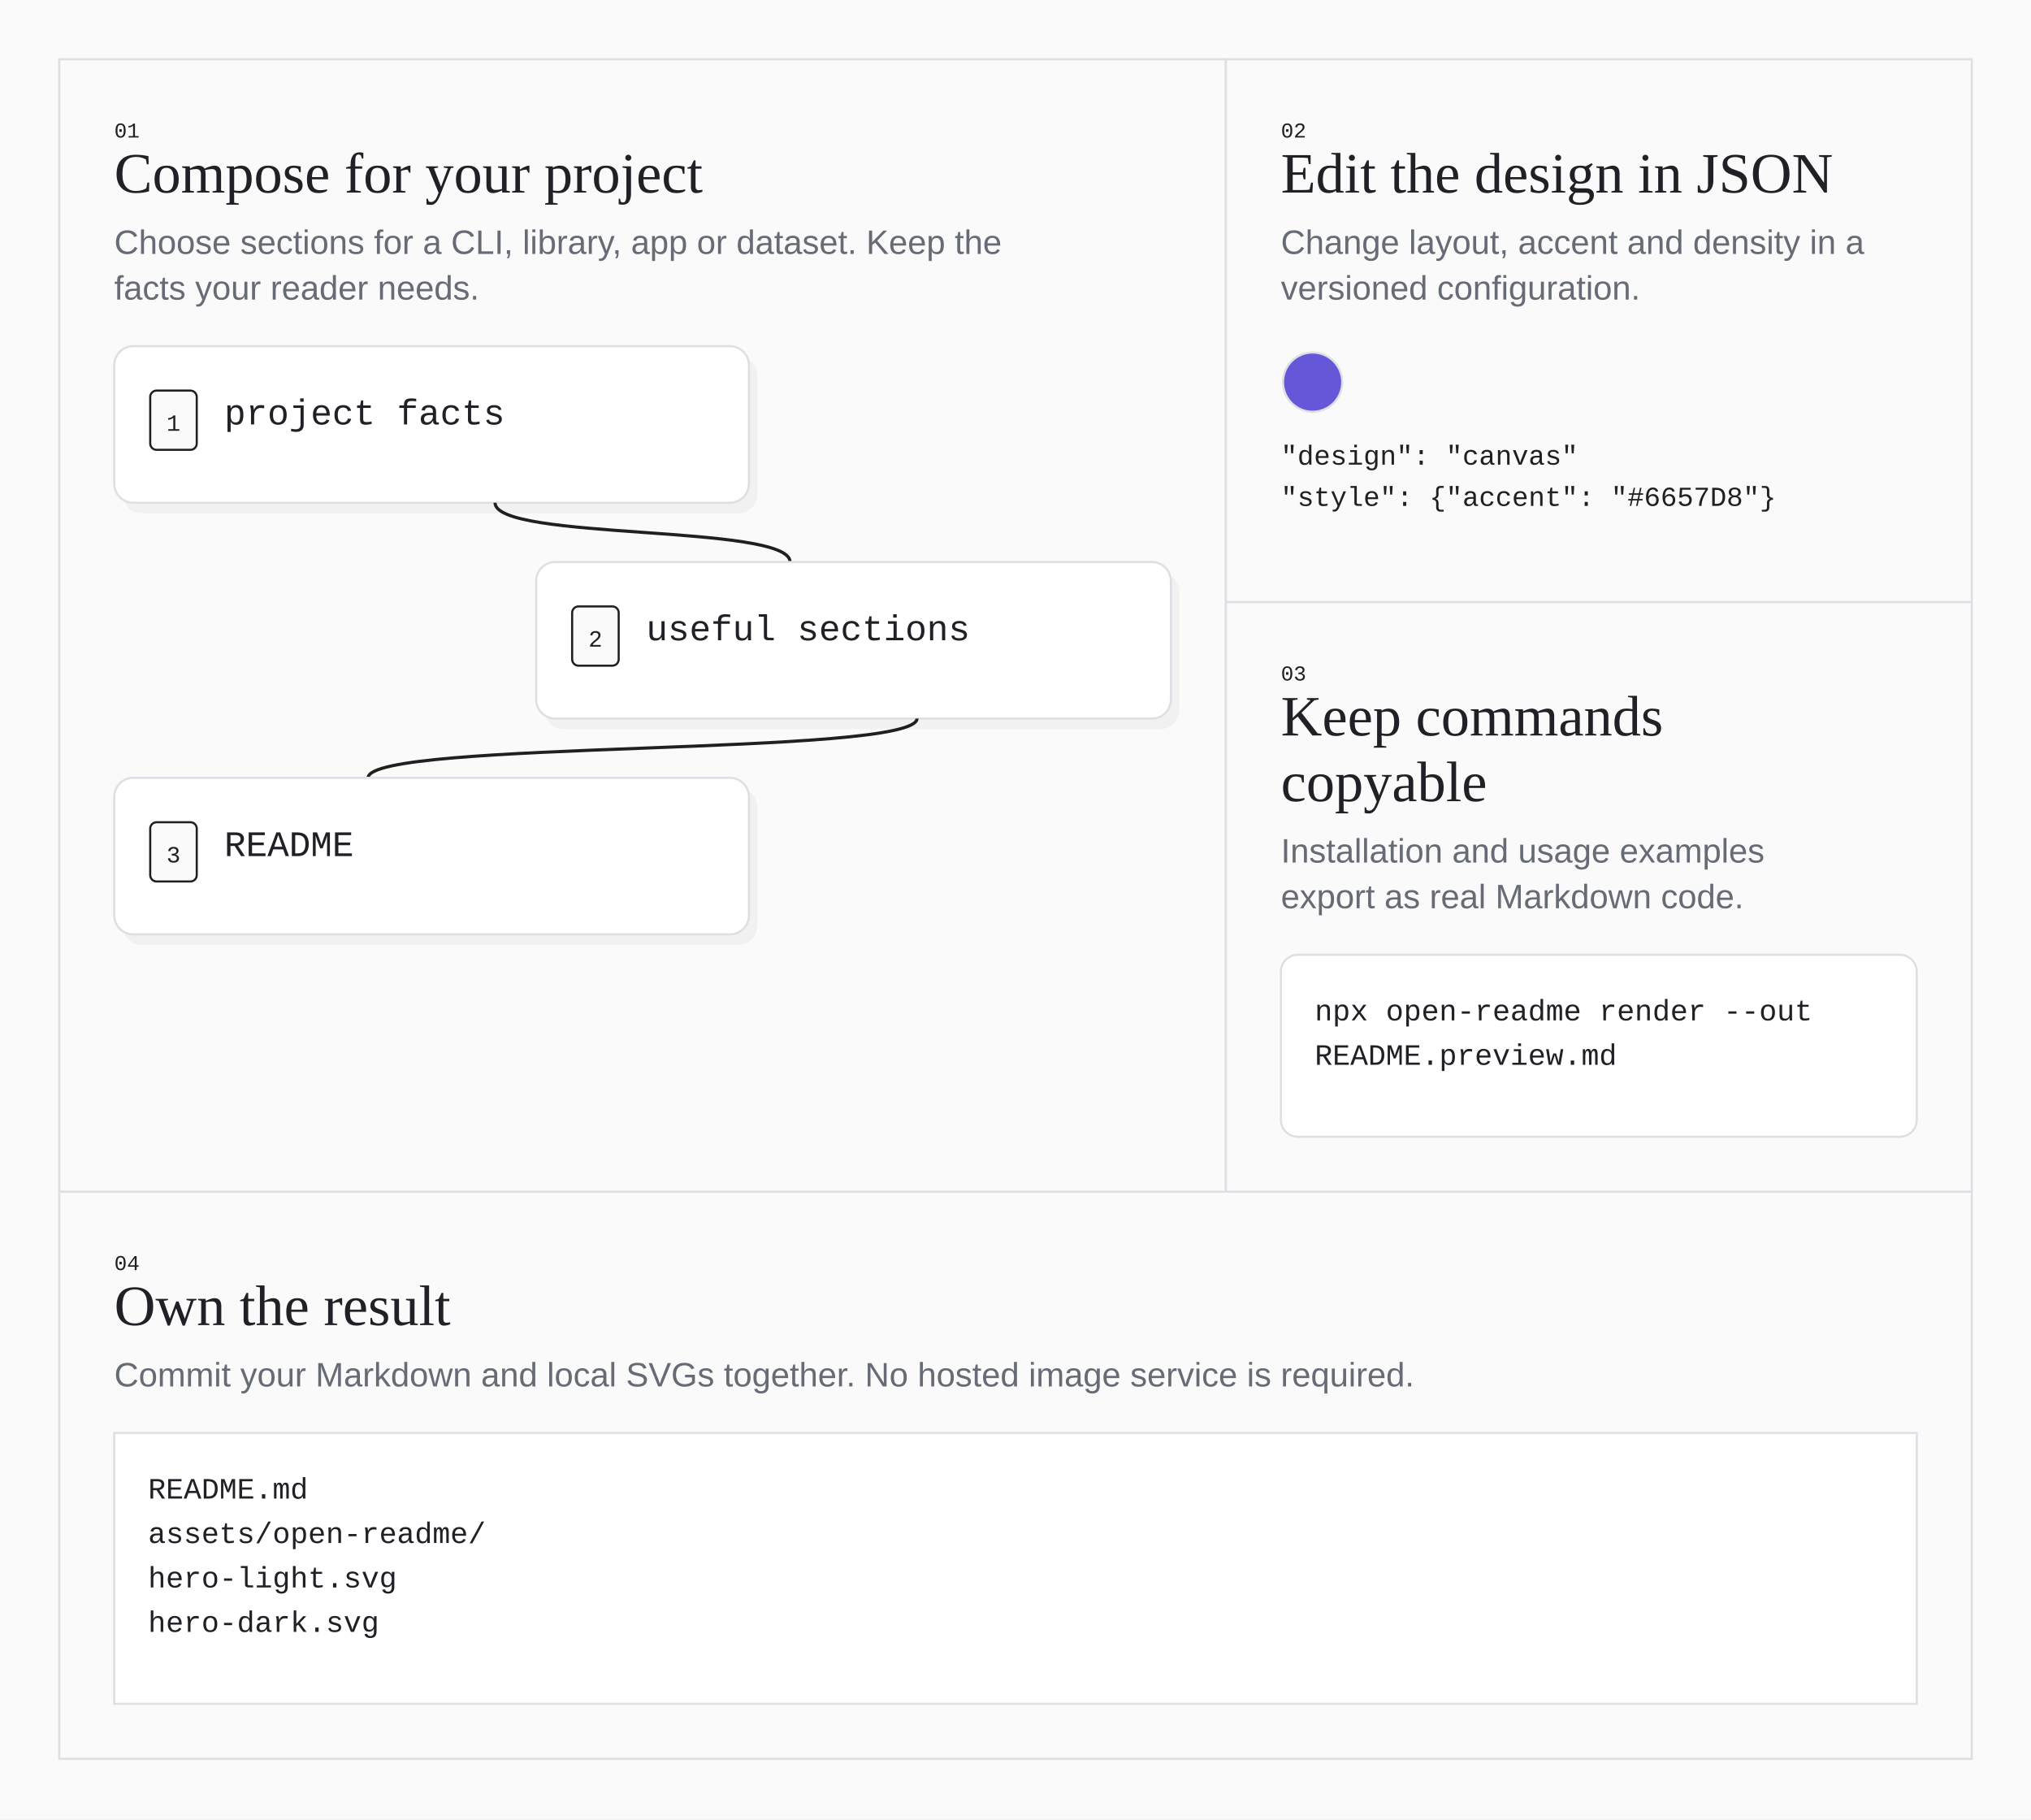
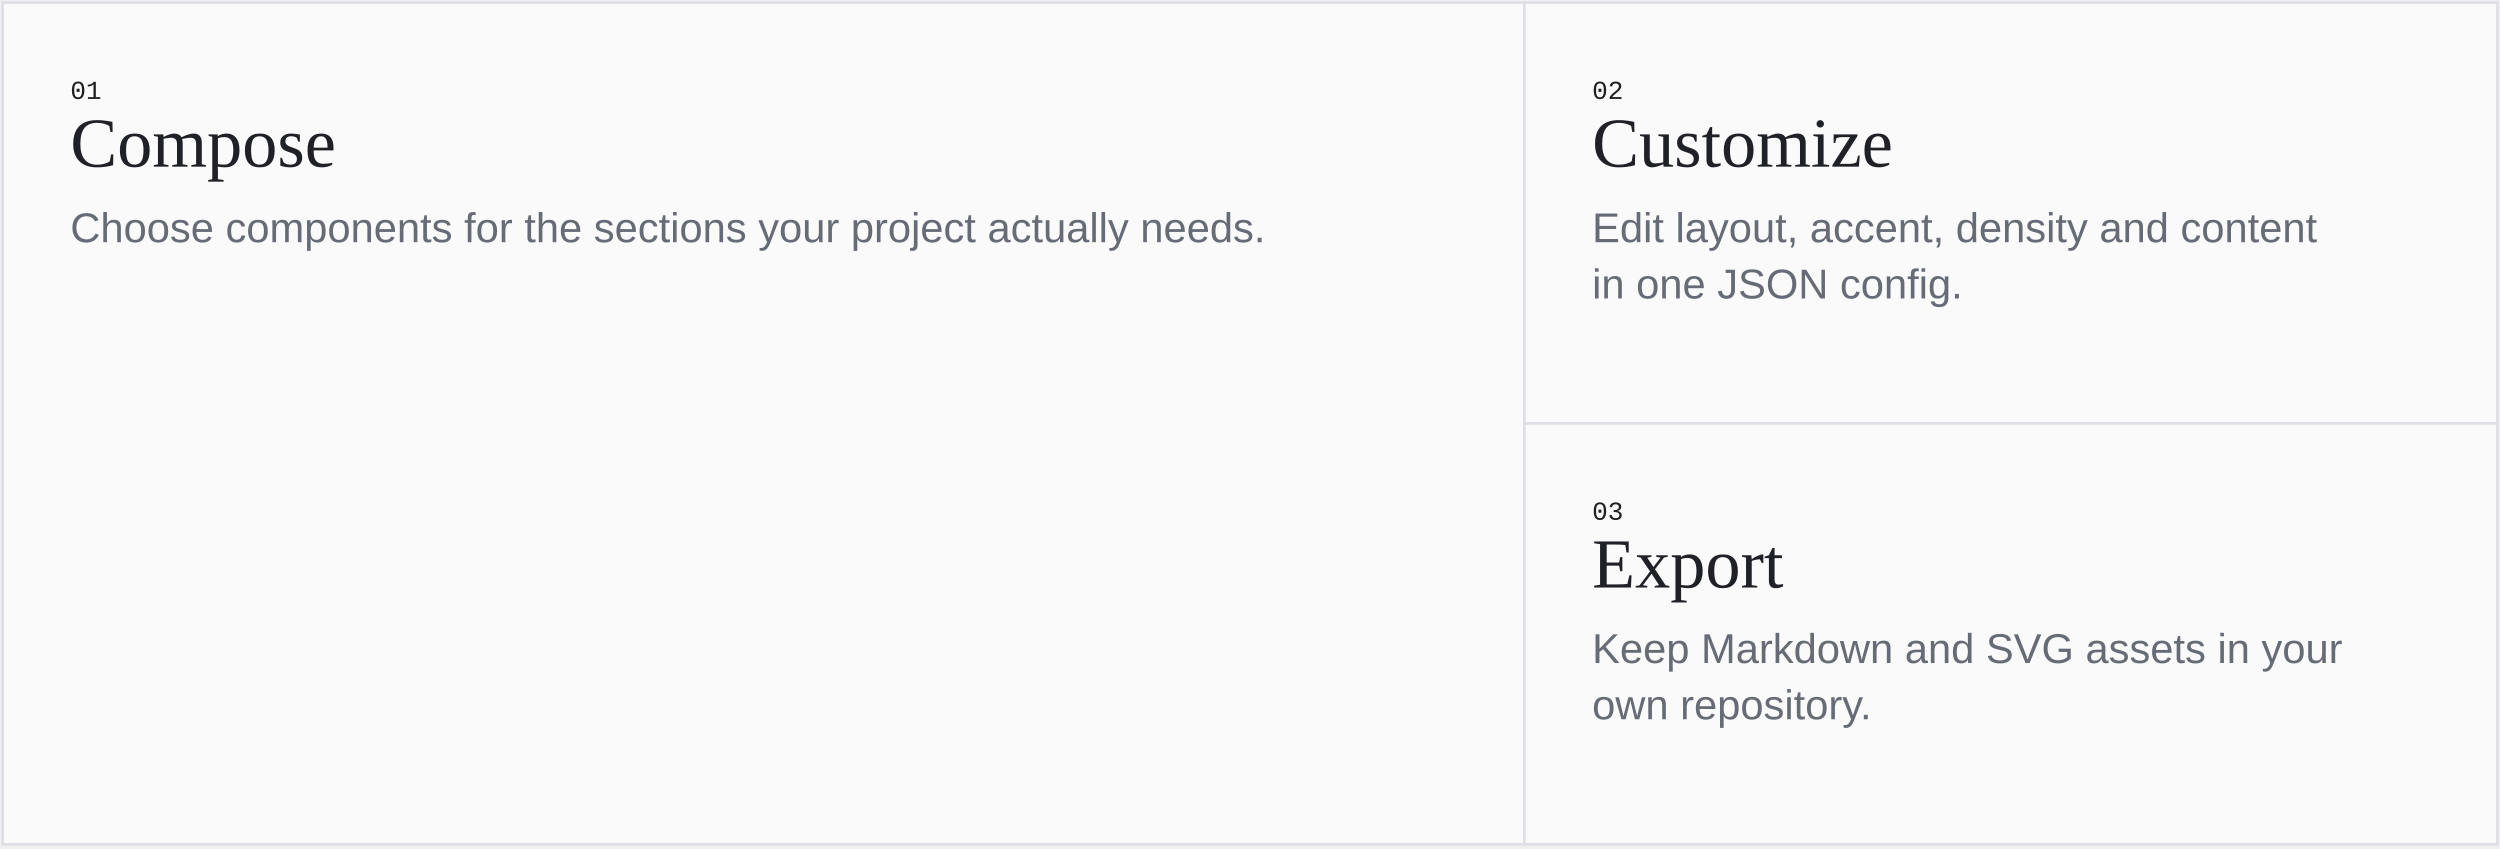
- <svg xmlns="http://www.w3.org/2000/svg" width="960" height="860" viewBox="0 0 960 860" role="img" aria-labelledby="title">
-   <rect x="0" y="0" width="960" height="860" rx="0" fill="#fafafa" stroke="none" />
-   <rect x="28" y="28" width="551.44" height="535.25" rx="0" fill="#fafafa" stroke="#dedfe5" />
-   <text x="54" y="65" font-family="'SFMono-Regular', Consolas, 'Liberation Mono', monospace" font-size="10" font-weight="400" fill="#202020" text-anchor="start">
-     <tspan x="54" dy="0">01</tspan>
+ <svg xmlns="http://www.w3.org/2000/svg" width="960" height="326" viewBox="0 0 960 326" role="img" aria-labelledby="title">
+   <rect x="1" y="1" width="584.38" height="323.2" rx="0" fill="#fafafa" stroke="#dedfe5" />
+   <text x="27" y="38" font-family="'SFMono-Regular', Consolas, 'Liberation Mono', monospace" font-size="10" font-weight="400" fill="#202020" text-anchor="start">
+     <tspan x="27" dy="0">01</tspan>
  </text>
-   <text x="54" y="91" font-family="Georgia, 'Times New Roman', serif" font-size="27" font-weight="400" fill="#202126" text-anchor="start">
-     <tspan x="54" dy="0">Compose for your project</tspan>
+   <text x="27" y="64" font-family="Georgia, 'Times New Roman', serif" font-size="27" font-weight="400" fill="#202126" text-anchor="start">
+     <tspan x="27" dy="0">Compose</tspan>
  </text>
-   <text x="54" y="120" font-family="-apple-system, BlinkMacSystemFont, 'Segoe UI', Arial, sans-serif" font-size="16" font-weight="400" fill="#666b76" text-anchor="start">
-     <tspan x="54" dy="0">Choose sections for a CLI, library, app or dataset. Keep the</tspan>
-     <tspan x="54" dy="21.6">facts your reader needs.</tspan>
+   <text x="27" y="93" font-family="-apple-system, BlinkMacSystemFont, 'Segoe UI', Arial, sans-serif" font-size="16" font-weight="400" fill="#666b76" text-anchor="start">
+     <tspan x="27" dy="0">Choose components for the sections your project actually needs.</tspan>
  </text>
-   <rect x="58" y="168.6" width="300" height="74" rx="9" fill="#2020200A" stroke="none" />
-   <rect x="54" y="163.6" width="300" height="74" rx="9" fill="#ffffff" stroke="#dedfe5" />
-   <rect x="71" y="184.6" width="22" height="28" rx="3" fill="#fafafa" stroke="#202020" />
-   <text x="82" y="203.6" font-family="'SFMono-Regular', Consolas, 'Liberation Mono', monospace" font-size="11" font-weight="500" fill="#202020" text-anchor="middle">
-     <tspan x="82" dy="0">1</tspan>
+   <rect x="585.38" y="1" width="373.62" height="161.6" rx="0" fill="#fafafa" stroke="#dedfe5" />
+   <text x="611.38" y="38" font-family="'SFMono-Regular', Consolas, 'Liberation Mono', monospace" font-size="10" font-weight="400" fill="#202020" text-anchor="start">
+     <tspan x="611.38" dy="0">02</tspan>
  </text>
-   <text x="106" y="200.6" font-family="'SFMono-Regular', Consolas, 'Liberation Mono', monospace" font-size="17" font-weight="400" fill="#202126" text-anchor="start">
-     <tspan x="106" dy="0">project facts</tspan>
+   <text x="611.38" y="64" font-family="Georgia, 'Times New Roman', serif" font-size="27" font-weight="400" fill="#202126" text-anchor="start">
+     <tspan x="611.38" dy="0">Customize</tspan>
  </text>
-   <path d="M234 237.6C234 255.6 373.44 247.6 373.44 265.6" fill="none" stroke="#202020" stroke-width="1.5" />
-   <rect x="257.44" y="270.6" width="300" height="74" rx="9" fill="#2020200A" stroke="none" />
-   <rect x="253.44" y="265.6" width="300" height="74" rx="9" fill="#ffffff" stroke="#dedfe5" />
-   <rect x="270.44" y="286.6" width="22" height="28" rx="3" fill="#fafafa" stroke="#202020" />
-   <text x="281.44" y="305.6" font-family="'SFMono-Regular', Consolas, 'Liberation Mono', monospace" font-size="11" font-weight="500" fill="#202020" text-anchor="middle">
-     <tspan x="281.44" dy="0">2</tspan>
+   <text x="611.38" y="93" font-family="-apple-system, BlinkMacSystemFont, 'Segoe UI', Arial, sans-serif" font-size="16" font-weight="400" fill="#666b76" text-anchor="start">
+     <tspan x="611.38" dy="0">Edit layout, accent, density and content</tspan>
+     <tspan x="611.38" dy="21.6">in one JSON config.</tspan>
  </text>
-   <text x="305.44" y="302.6" font-family="'SFMono-Regular', Consolas, 'Liberation Mono', monospace" font-size="17" font-weight="400" fill="#202126" text-anchor="start">
-     <tspan x="305.44" dy="0">useful sections</tspan>
+   <rect x="585.38" y="162.6" width="373.62" height="161.6" rx="0" fill="#fafafa" stroke="#dedfe5" />
+   <text x="611.38" y="199.6" font-family="'SFMono-Regular', Consolas, 'Liberation Mono', monospace" font-size="10" font-weight="400" fill="#202020" text-anchor="start">
+     <tspan x="611.38" dy="0">03</tspan>
  </text>
-   <path d="M433.44 339.6C433.44 357.6 174 349.6 174 367.6" fill="none" stroke="#202020" stroke-width="1.5" />
-   <rect x="58" y="372.6" width="300" height="74" rx="9" fill="#2020200A" stroke="none" />
-   <rect x="54" y="367.6" width="300" height="74" rx="9" fill="#ffffff" stroke="#dedfe5" />
-   <rect x="71" y="388.6" width="22" height="28" rx="3" fill="#fafafa" stroke="#202020" />
-   <text x="82" y="407.6" font-family="'SFMono-Regular', Consolas, 'Liberation Mono', monospace" font-size="11" font-weight="500" fill="#202020" text-anchor="middle">
-     <tspan x="82" dy="0">3</tspan>
+   <text x="611.38" y="225.6" font-family="Georgia, 'Times New Roman', serif" font-size="27" font-weight="400" fill="#202126" text-anchor="start">
+     <tspan x="611.38" dy="0">Export</tspan>
  </text>
-   <text x="106" y="404.6" font-family="'SFMono-Regular', Consolas, 'Liberation Mono', monospace" font-size="17" font-weight="400" fill="#202126" text-anchor="start">
-     <tspan x="106" dy="0">README</tspan>
-   </text>
-   <rect x="579.44" y="28" width="352.56" height="256.6" rx="0" fill="#fafafa" stroke="#dedfe5" />
-   <text x="605.44" y="65" font-family="'SFMono-Regular', Consolas, 'Liberation Mono', monospace" font-size="10" font-weight="400" fill="#202020" text-anchor="start">
-     <tspan x="605.44" dy="0">02</tspan>
-   </text>
-   <text x="605.44" y="91" font-family="Georgia, 'Times New Roman', serif" font-size="27" font-weight="400" fill="#202126" text-anchor="start">
-     <tspan x="605.44" dy="0">Edit the design in JSON</tspan>
-   </text>
-   <text x="605.44" y="120" font-family="-apple-system, BlinkMacSystemFont, 'Segoe UI', Arial, sans-serif" font-size="16" font-weight="400" fill="#666b76" text-anchor="start">
-     <tspan x="605.44" dy="0">Change layout, accent and density in a</tspan>
-     <tspan x="605.44" dy="21.6">versioned configuration.</tspan>
-   </text>
-   <circle cx="620.44" cy="180.6" r="14" fill="#6657D8" stroke="#dedfe5" />
-   <text x="605.44" y="219.6" font-family="'SFMono-Regular', Consolas, 'Liberation Mono', monospace" font-size="13" font-weight="400" fill="#202020" text-anchor="start">
-     <tspan x="605.44" dy="0">"design": "canvas"</tspan>
-   </text>
-   <text x="605.44" y="239.1" font-family="'SFMono-Regular', Consolas, 'Liberation Mono', monospace" font-size="13" font-weight="400" fill="#202020" text-anchor="start">
-     <tspan x="605.44" dy="0">"style": {"accent": "#6657D8"}</tspan>
-   </text>
-   <rect x="579.44" y="284.6" width="352.56" height="278.65" rx="0" fill="#fafafa" stroke="#dedfe5" />
-   <text x="605.44" y="321.6" font-family="'SFMono-Regular', Consolas, 'Liberation Mono', monospace" font-size="10" font-weight="400" fill="#202020" text-anchor="start">
-     <tspan x="605.44" dy="0">03</tspan>
-   </text>
-   <text x="605.44" y="347.6" font-family="Georgia, 'Times New Roman', serif" font-size="27" font-weight="400" fill="#202126" text-anchor="start">
-     <tspan x="605.44" dy="0">Keep commands</tspan>
-     <tspan x="605.44" dy="31.05">copyable</tspan>
-   </text>
-   <text x="605.44" y="407.65" font-family="-apple-system, BlinkMacSystemFont, 'Segoe UI', Arial, sans-serif" font-size="16" font-weight="400" fill="#666b76" text-anchor="start">
-     <tspan x="605.44" dy="0">Installation and usage examples</tspan>
-     <tspan x="605.44" dy="21.6">export as real Markdown code.</tspan>
-   </text>
-   <rect x="605.44" y="451.25" width="300.56" height="86" rx="8" fill="#ffffff" stroke="#dedfe5" />
-   <text x="621.44" y="482.25" font-family="'SFMono-Regular', Consolas, 'Liberation Mono', monospace" font-size="14" font-weight="400" fill="#202126" text-anchor="start">
-     <tspan x="621.44" dy="0">npx open-readme render --out</tspan>
-   </text>
-   <text x="621.44" y="503.25" font-family="'SFMono-Regular', Consolas, 'Liberation Mono', monospace" font-size="14" font-weight="400" fill="#202126" text-anchor="start">
-     <tspan x="621.44" dy="0">README.preview.md</tspan>
-   </text>
-   <rect x="28" y="563.25" width="904" height="268" rx="0" fill="#fafafa" stroke="#dedfe5" />
-   <text x="54" y="600.25" font-family="'SFMono-Regular', Consolas, 'Liberation Mono', monospace" font-size="10" font-weight="400" fill="#202020" text-anchor="start">
-     <tspan x="54" dy="0">04</tspan>
-   </text>
-   <text x="54" y="626.25" font-family="Georgia, 'Times New Roman', serif" font-size="27" font-weight="400" fill="#202126" text-anchor="start">
-     <tspan x="54" dy="0">Own the result</tspan>
-   </text>
-   <text x="54" y="655.25" font-family="-apple-system, BlinkMacSystemFont, 'Segoe UI', Arial, sans-serif" font-size="16" font-weight="400" fill="#666b76" text-anchor="start">
-     <tspan x="54" dy="0">Commit your Markdown and local SVGs together. No hosted image service is required.</tspan>
-   </text>
-   <rect x="54" y="677.25" width="852" height="128" rx="0" fill="#ffffff" stroke="#dedfe5" />
-   <text x="70" y="708.25" font-family="'SFMono-Regular', Consolas, 'Liberation Mono', monospace" font-size="14" font-weight="400" fill="#202126" text-anchor="start">
-     <tspan x="70" dy="0">README.md</tspan>
-   </text>
-   <text x="70" y="729.25" font-family="'SFMono-Regular', Consolas, 'Liberation Mono', monospace" font-size="14" font-weight="400" fill="#202126" text-anchor="start">
-     <tspan x="70" dy="0">assets/open-readme/</tspan>
-   </text>
-   <text x="70" y="750.25" font-family="'SFMono-Regular', Consolas, 'Liberation Mono', monospace" font-size="14" font-weight="400" fill="#202126" text-anchor="start">
-     <tspan x="70" dy="0">hero-light.svg</tspan>
-   </text>
-   <text x="70" y="771.25" font-family="'SFMono-Regular', Consolas, 'Liberation Mono', monospace" font-size="14" font-weight="400" fill="#202126" text-anchor="start">
-     <tspan x="70" dy="0">hero-dark.svg</tspan>
+   <text x="611.38" y="254.6" font-family="-apple-system, BlinkMacSystemFont, 'Segoe UI', Arial, sans-serif" font-size="16" font-weight="400" fill="#666b76" text-anchor="start">
+     <tspan x="611.38" dy="0">Keep Markdown and SVG assets in your</tspan>
+     <tspan x="611.38" dy="21.6">own repository.</tspan>
  </text>
</svg>
